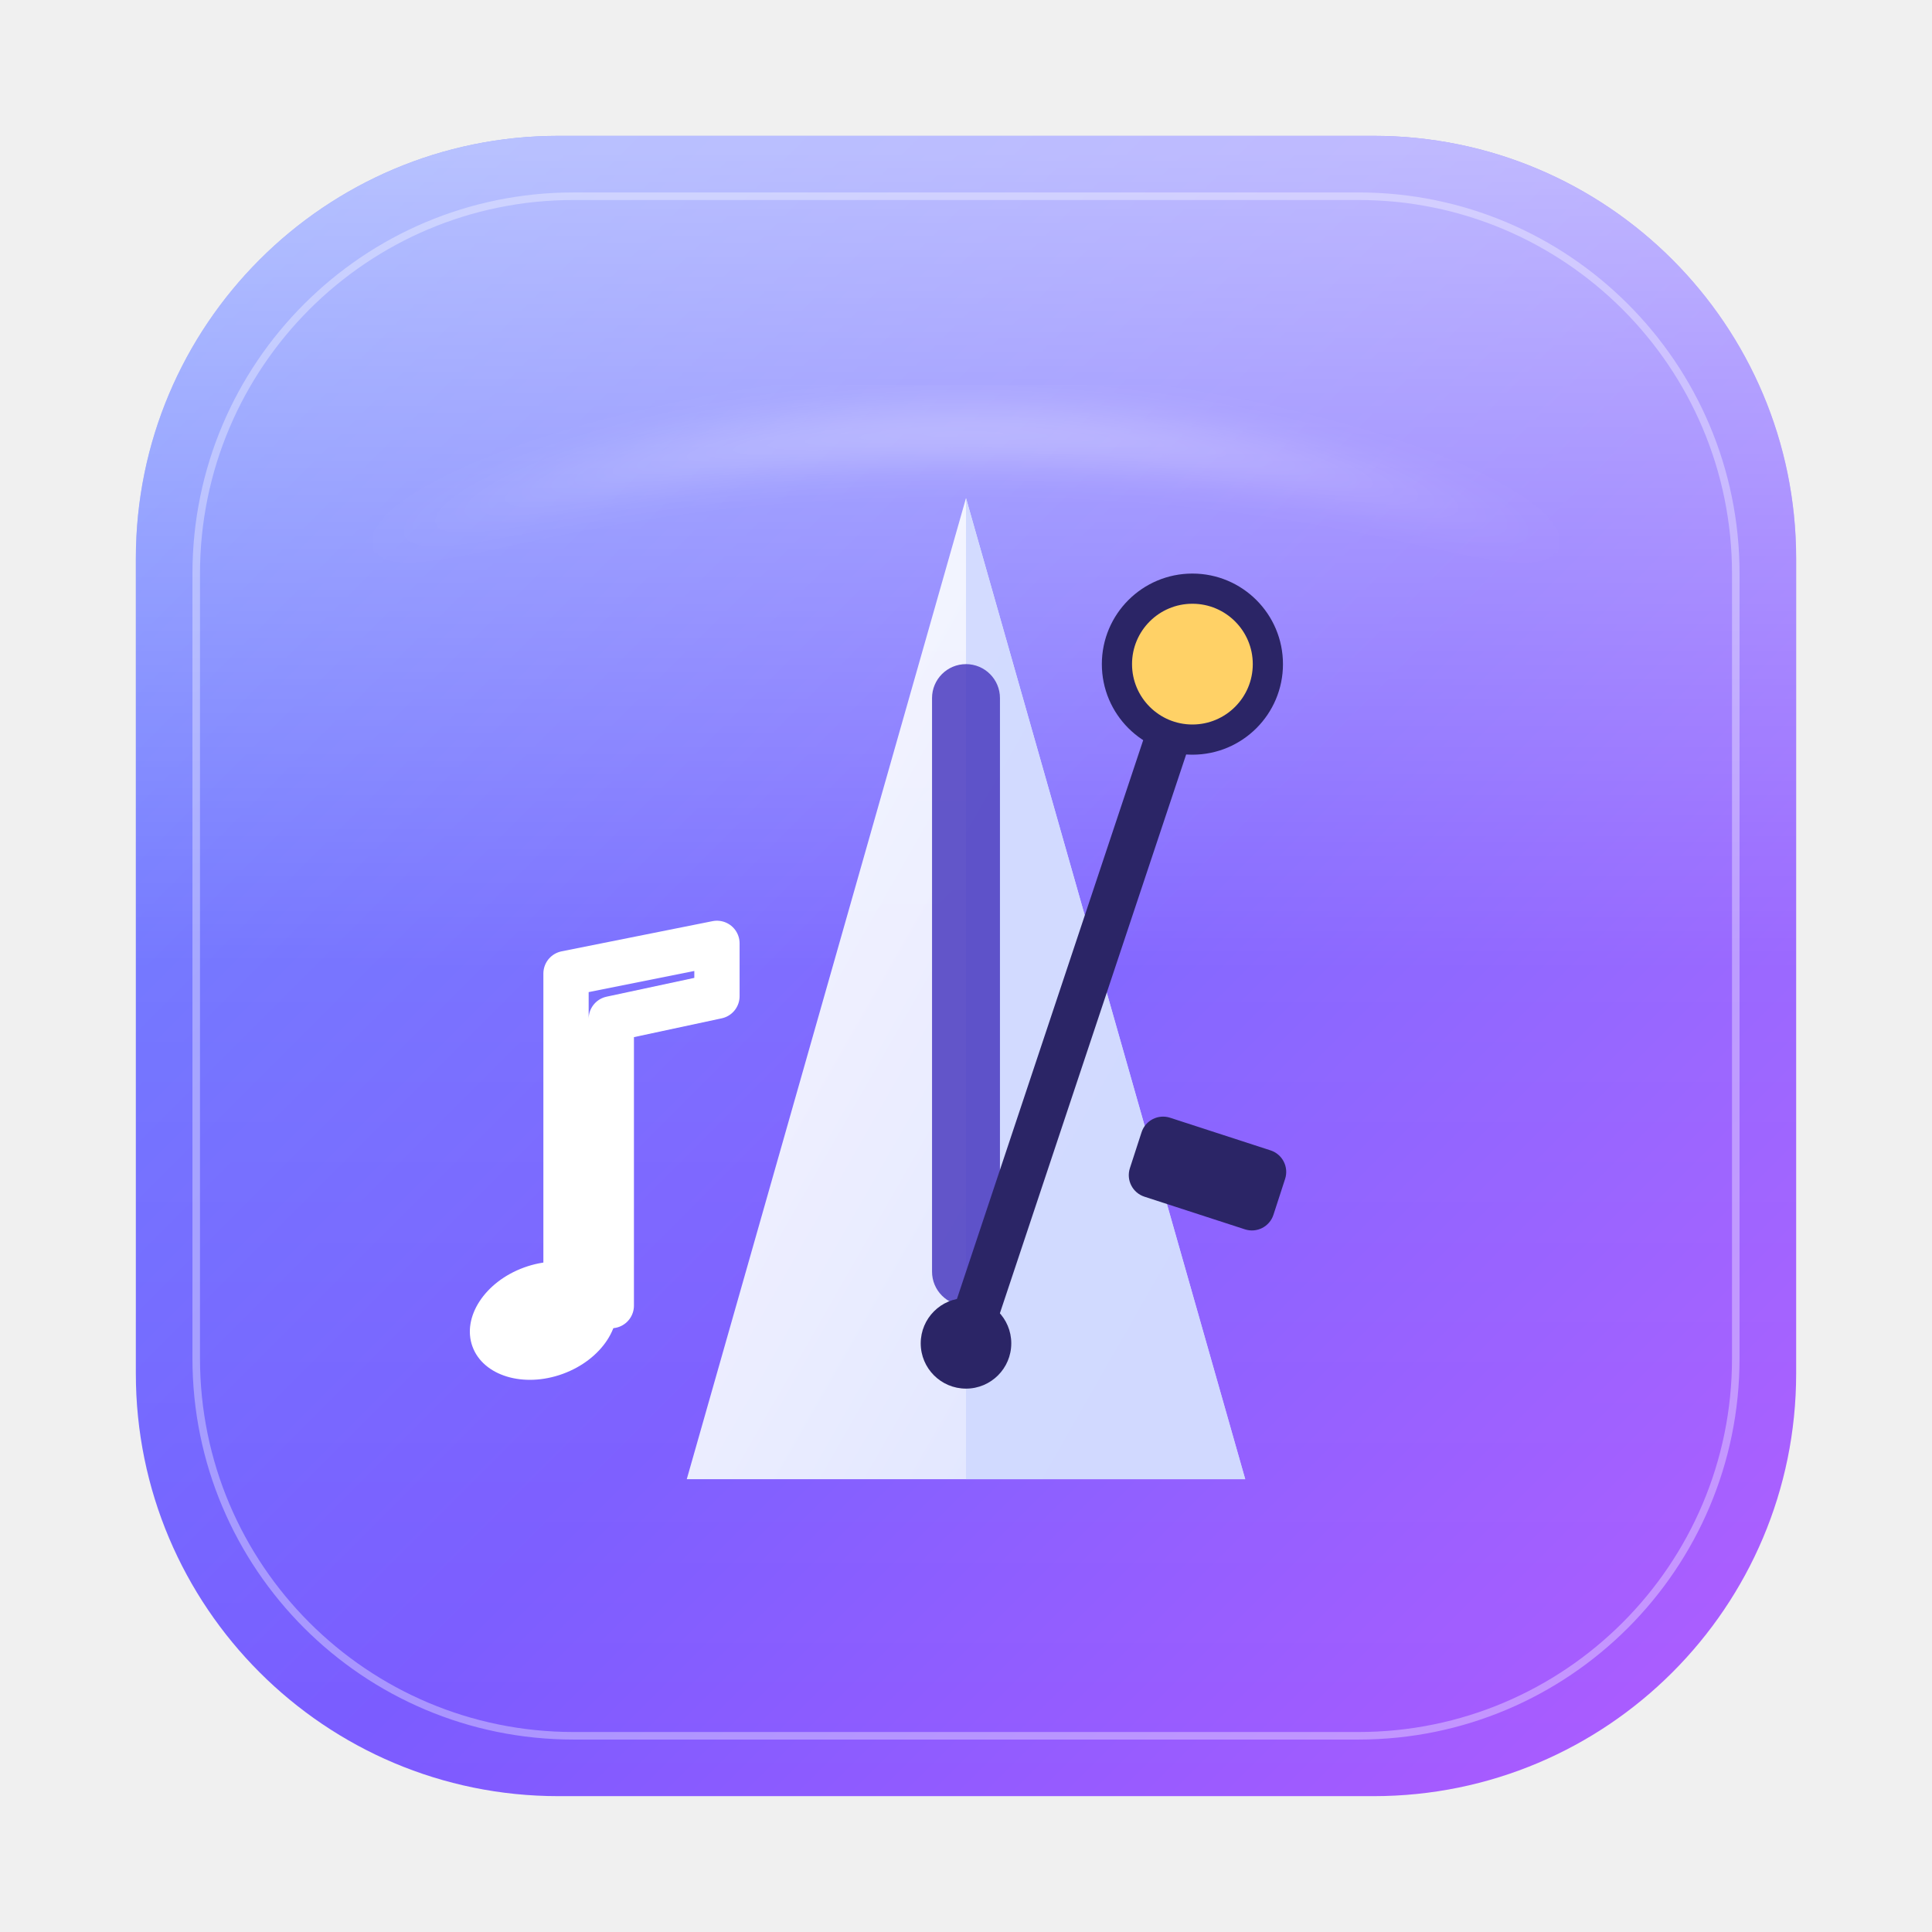
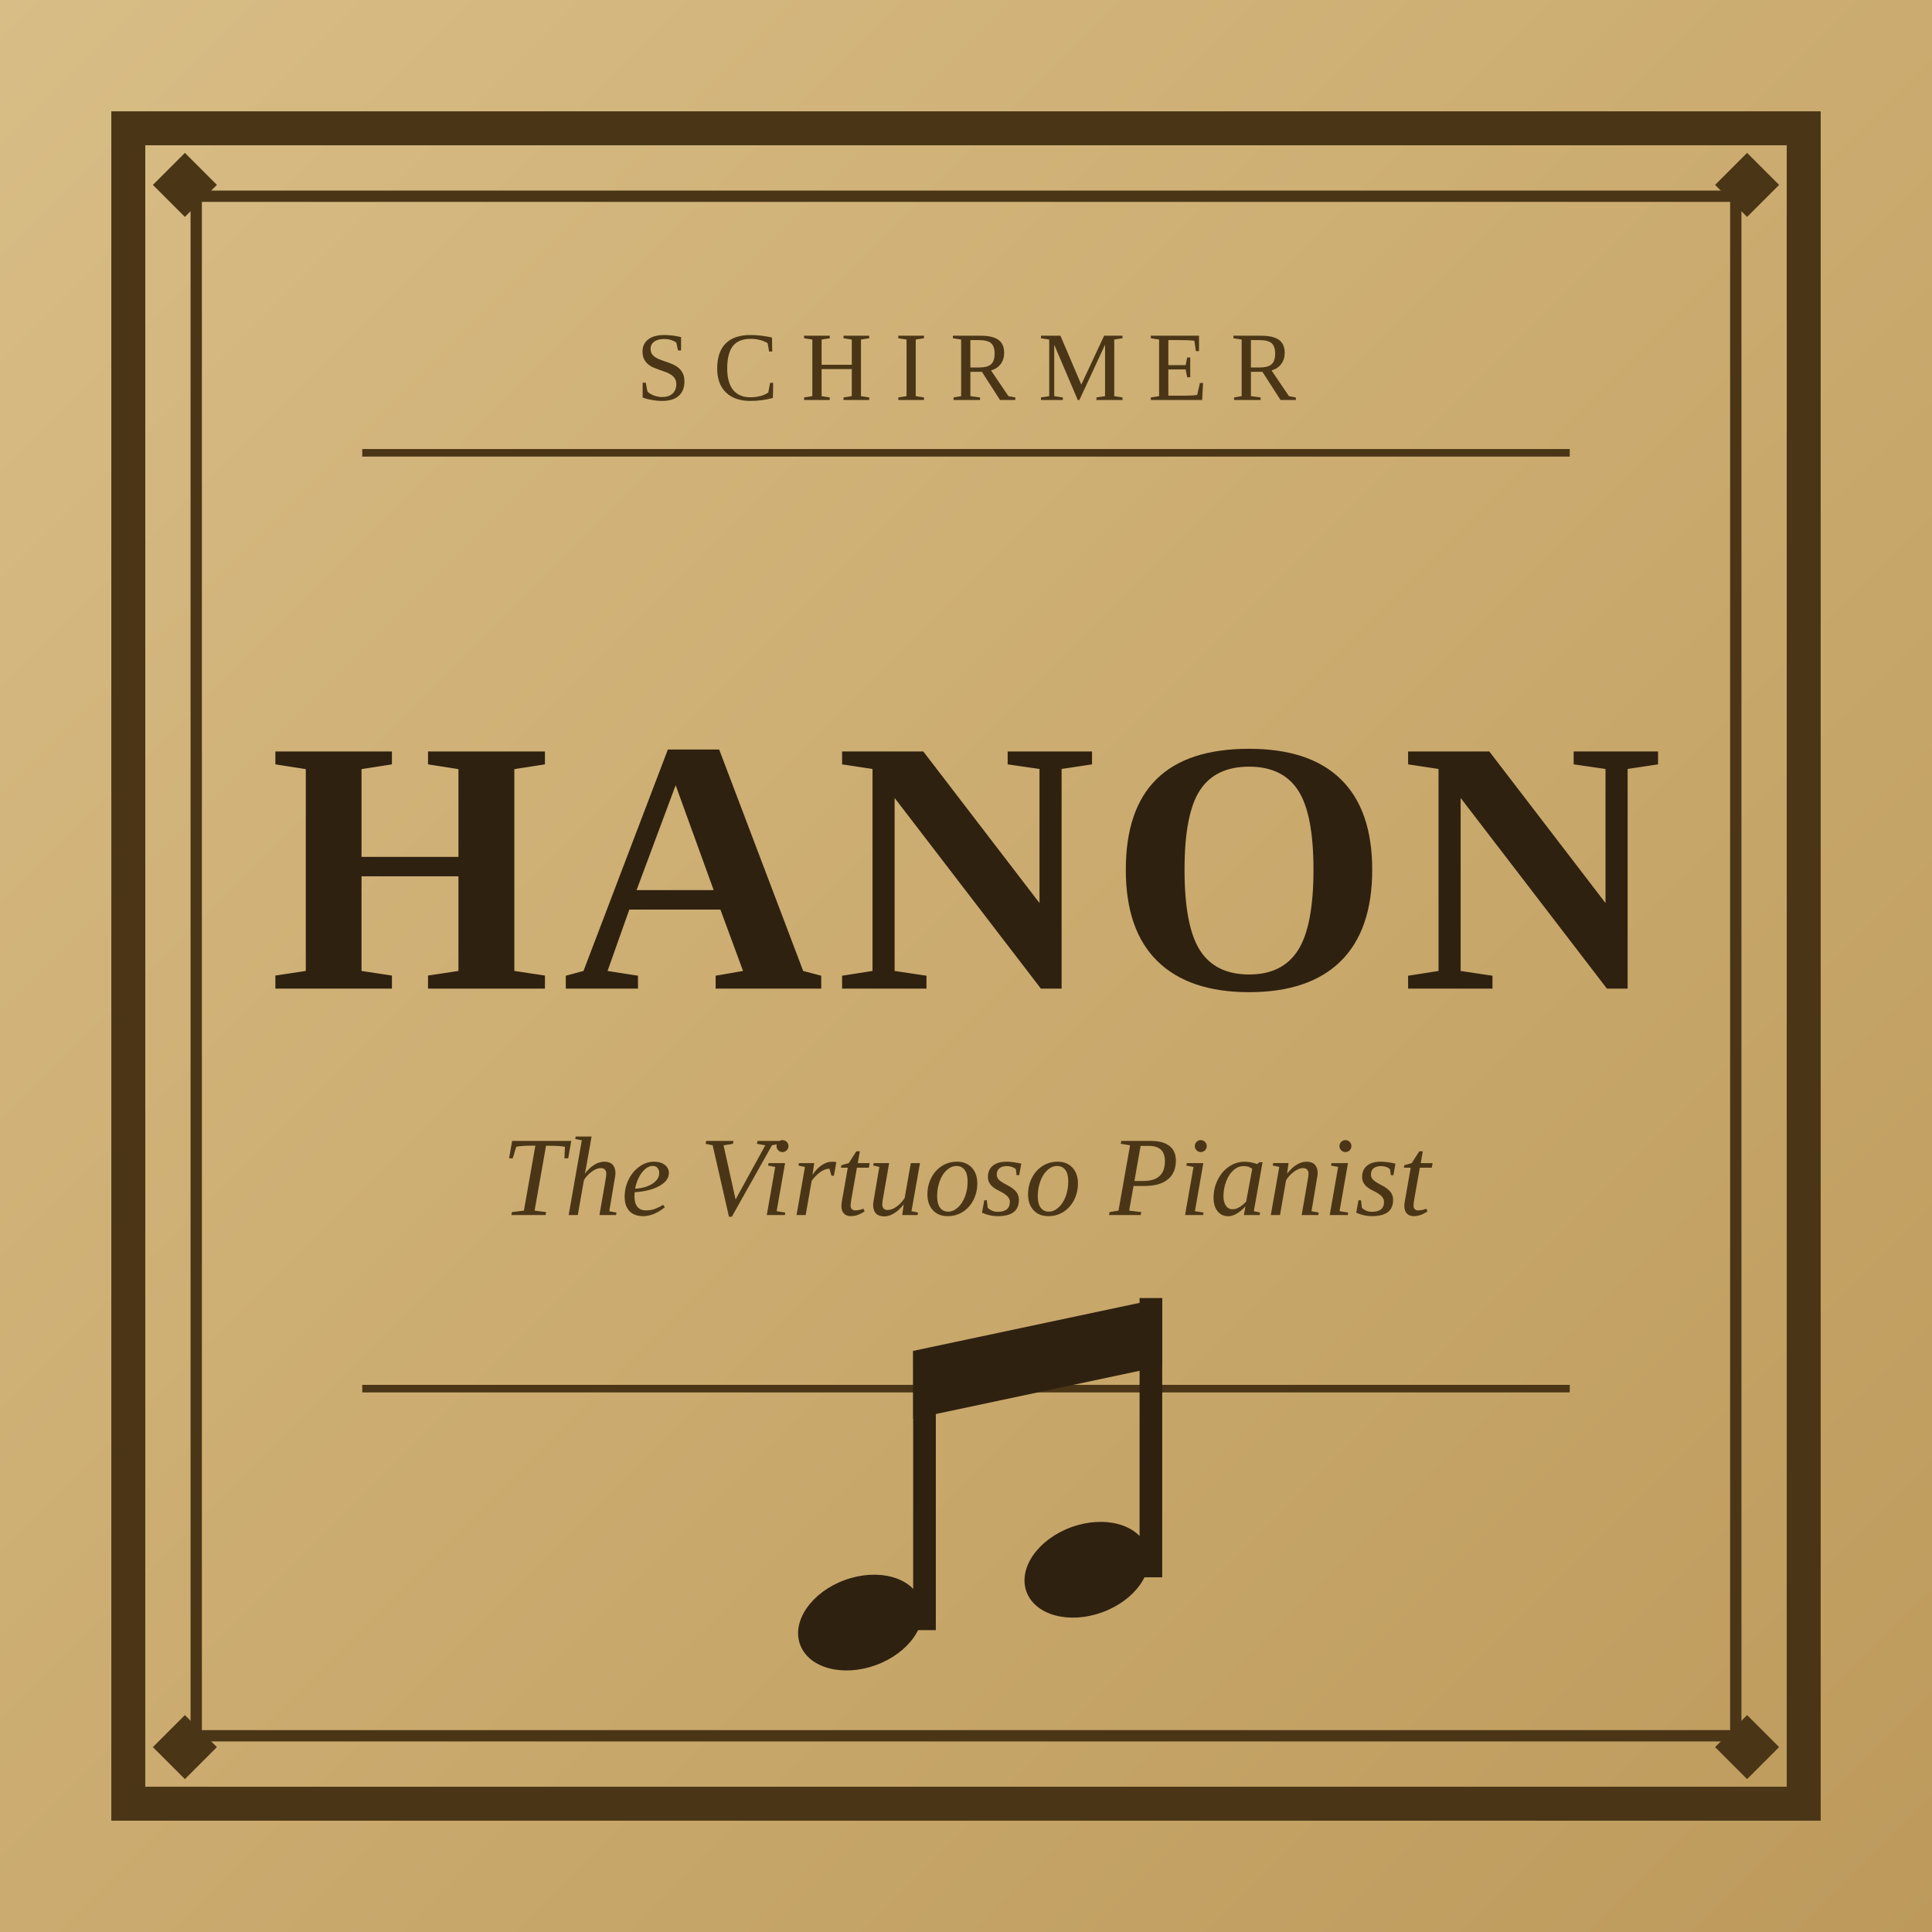
<svg xmlns="http://www.w3.org/2000/svg" viewBox="0 0 512 512" width="512" height="512">
  <defs>
-     <linearGradient id="bg" x1="0" y1="0" x2="1" y2="1">
-       <stop offset="0" stop-color="#5b7bff" />
-       <stop offset="0.55" stop-color="#7a5bff" />
-       <stop offset="1" stop-color="#b15bff" />
+     <linearGradient id="paper" x1="0" y1="0" x2="1" y2="1">
+       <stop offset="0" stop-color="#d8bd86" />
+       <stop offset="0.5" stop-color="#cbab6f" />
+       <stop offset="1" stop-color="#bd9a5c" />
    </linearGradient>
-     <linearGradient id="glass" x1="0" y1="0" x2="0" y2="1">
-       <stop offset="0" stop-color="#ffffff" stop-opacity="0.55" />
-       <stop offset="0.5" stop-color="#ffffff" stop-opacity="0.08" />
-       <stop offset="1" stop-color="#ffffff" stop-opacity="0" />
-     </linearGradient>
-     <linearGradient id="metal" x1="0" y1="0" x2="1" y2="1">
-       <stop offset="0" stop-color="#ffffff" />
-       <stop offset="1" stop-color="#dfe6ff" />
-     </linearGradient>
-     <filter id="soft" x="-20%" y="-20%" width="140%" height="140%">
-       <feGaussianBlur stdDeviation="6" />
-     </filter>
  </defs>
-   <rect x="36" y="36" width="440" height="440" rx="112" fill="url(#bg)" />
-   <rect x="36" y="36" width="440" height="440" rx="112" fill="url(#glass)" />
-   <rect x="52" y="52" width="408" height="408" rx="100" fill="none" stroke="#ffffff" stroke-opacity="0.35" stroke-width="2" />
-   <path d="M88 150 Q256 70 424 150 Q360 120 256 120 Q152 120 88 150 Z" fill="#ffffff" opacity="0.35" filter="url(#soft)" />
-   <g>
-     <path d="M256 132 L330 392 L182 392 Z" fill="url(#metal)" opacity="0.96" />
-     <path d="M256 132 L330 392 L256 392 Z" fill="#cfd8ff" opacity="0.9" />
-     <rect x="247" y="176" width="18" height="170" rx="9" fill="#4a3bbf" opacity="0.85" />
-     <line x1="256" y1="356" x2="316" y2="176" stroke="#2b2566" stroke-width="12" stroke-linecap="round" />
-     <circle cx="316" cy="176" r="20" fill="#ffd166" stroke="#2b2566" stroke-width="8" />
-     <circle cx="256" cy="356" r="12" fill="#2b2566" />
-     <rect x="300" y="300" width="40" height="22" rx="6" fill="#2b2566" transform="rotate(18 320 311)" />
+   <rect width="512" height="512" fill="url(#paper)" />
+   <rect x="34" y="34" width="444" height="444" fill="none" stroke="#4a3617" stroke-width="9" />
+   <rect x="52" y="52" width="408" height="408" fill="none" stroke="#4a3617" stroke-width="3" />
+   <g fill="#4a3617">
+     <path d="M43 43 l12 0 0 12 -12 0 z" transform="rotate(45 49 49)" />
+     <path d="M457 43 l12 0 0 12 -12 0 z" transform="rotate(45 463 49)" />
+     <path d="M43 457 l12 0 0 12 -12 0 z" transform="rotate(45 49 463)" />
+     <path d="M457 457 l12 0 0 12 -12 0 z" transform="rotate(45 463 463)" />
  </g>
-   <g transform="translate(150 250)">
-     <path d="M0 96 V8 L40 0 V14 L12 20 V96" fill="none" stroke="#ffffff" stroke-width="12" stroke-linecap="round" stroke-linejoin="round" />
-     <ellipse cx="-6" cy="100" rx="20" ry="15" fill="#ffffff" transform="rotate(-20 -6 100)" />
+   <line x1="96" y1="120" x2="416" y2="120" stroke="#4a3617" stroke-width="2" />
+   <text x="256" y="106" text-anchor="middle" font-family="Georgia, 'Times New Roman', serif" font-size="26" letter-spacing="6" fill="#4a3617">SCHIRMER</text>
+   <text x="256" y="262" text-anchor="middle" font-family="Georgia, 'Times New Roman', serif" font-weight="700" font-size="96" letter-spacing="3" fill="#2f2110">HANON</text>
+   <text x="256" y="322" text-anchor="middle" font-family="Georgia, 'Times New Roman', serif" font-style="italic" font-size="30" fill="#4a3617">The Virtuoso Pianist</text>
+   <line x1="96" y1="368" x2="416" y2="368" stroke="#4a3617" stroke-width="2" />
+   <g fill="#2f2110">
+     <ellipse cx="228" cy="430" rx="17" ry="12" transform="rotate(-20 228 430)" />
+     <ellipse cx="288" cy="416" rx="17" ry="12" transform="rotate(-20 288 416)" />
+     <rect x="242" y="358" width="6" height="74" />
+     <rect x="302" y="344" width="6" height="74" />
+     <path d="M242 358 L308 344 L308 362 L242 376 Z" />
  </g>
</svg>
